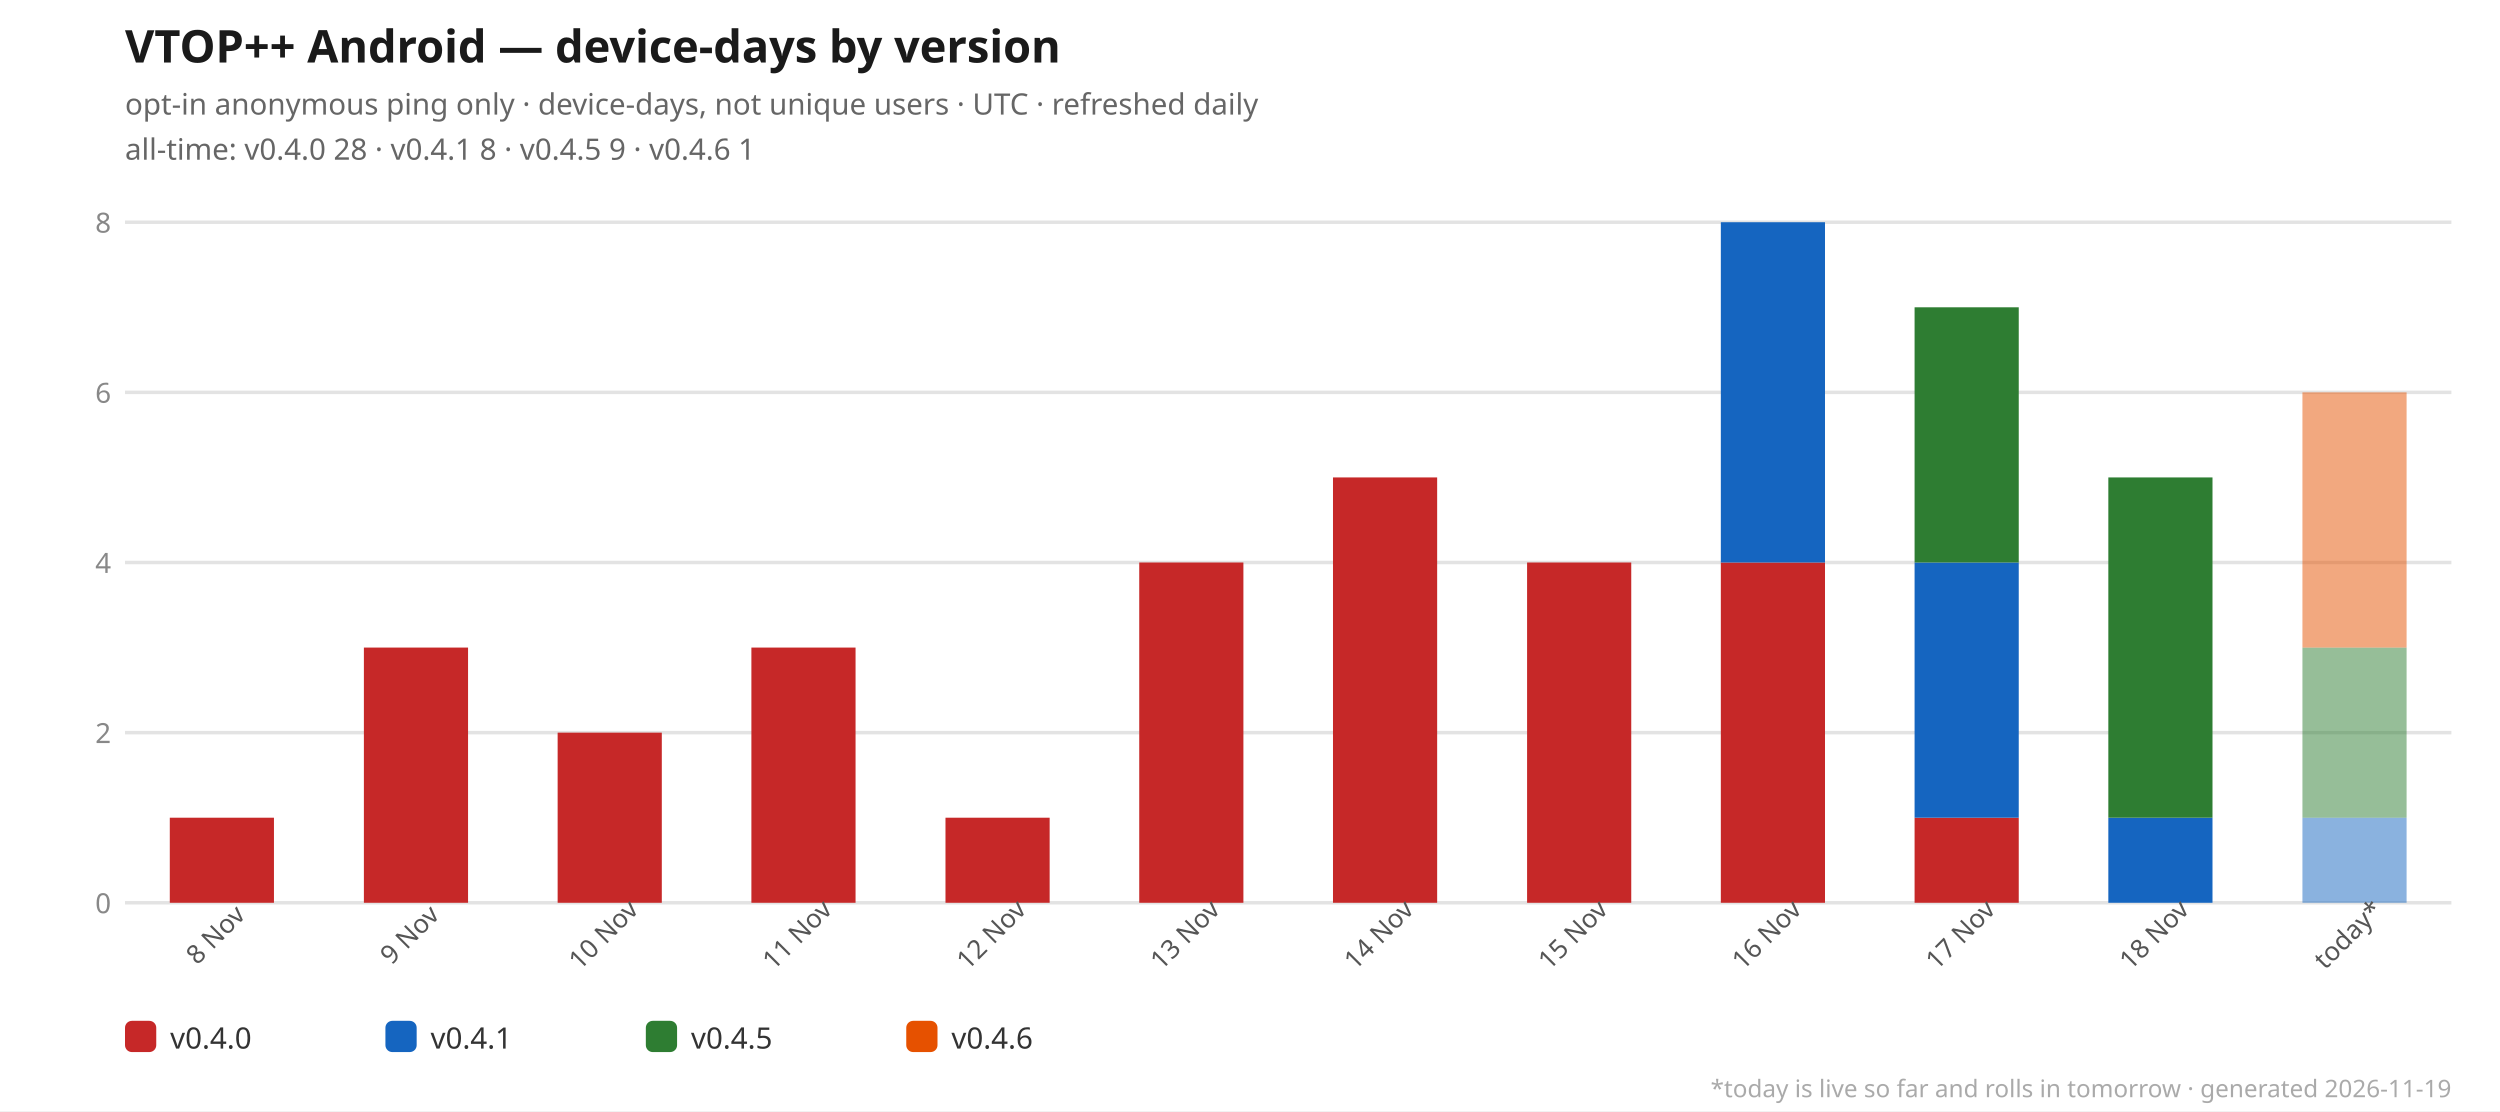
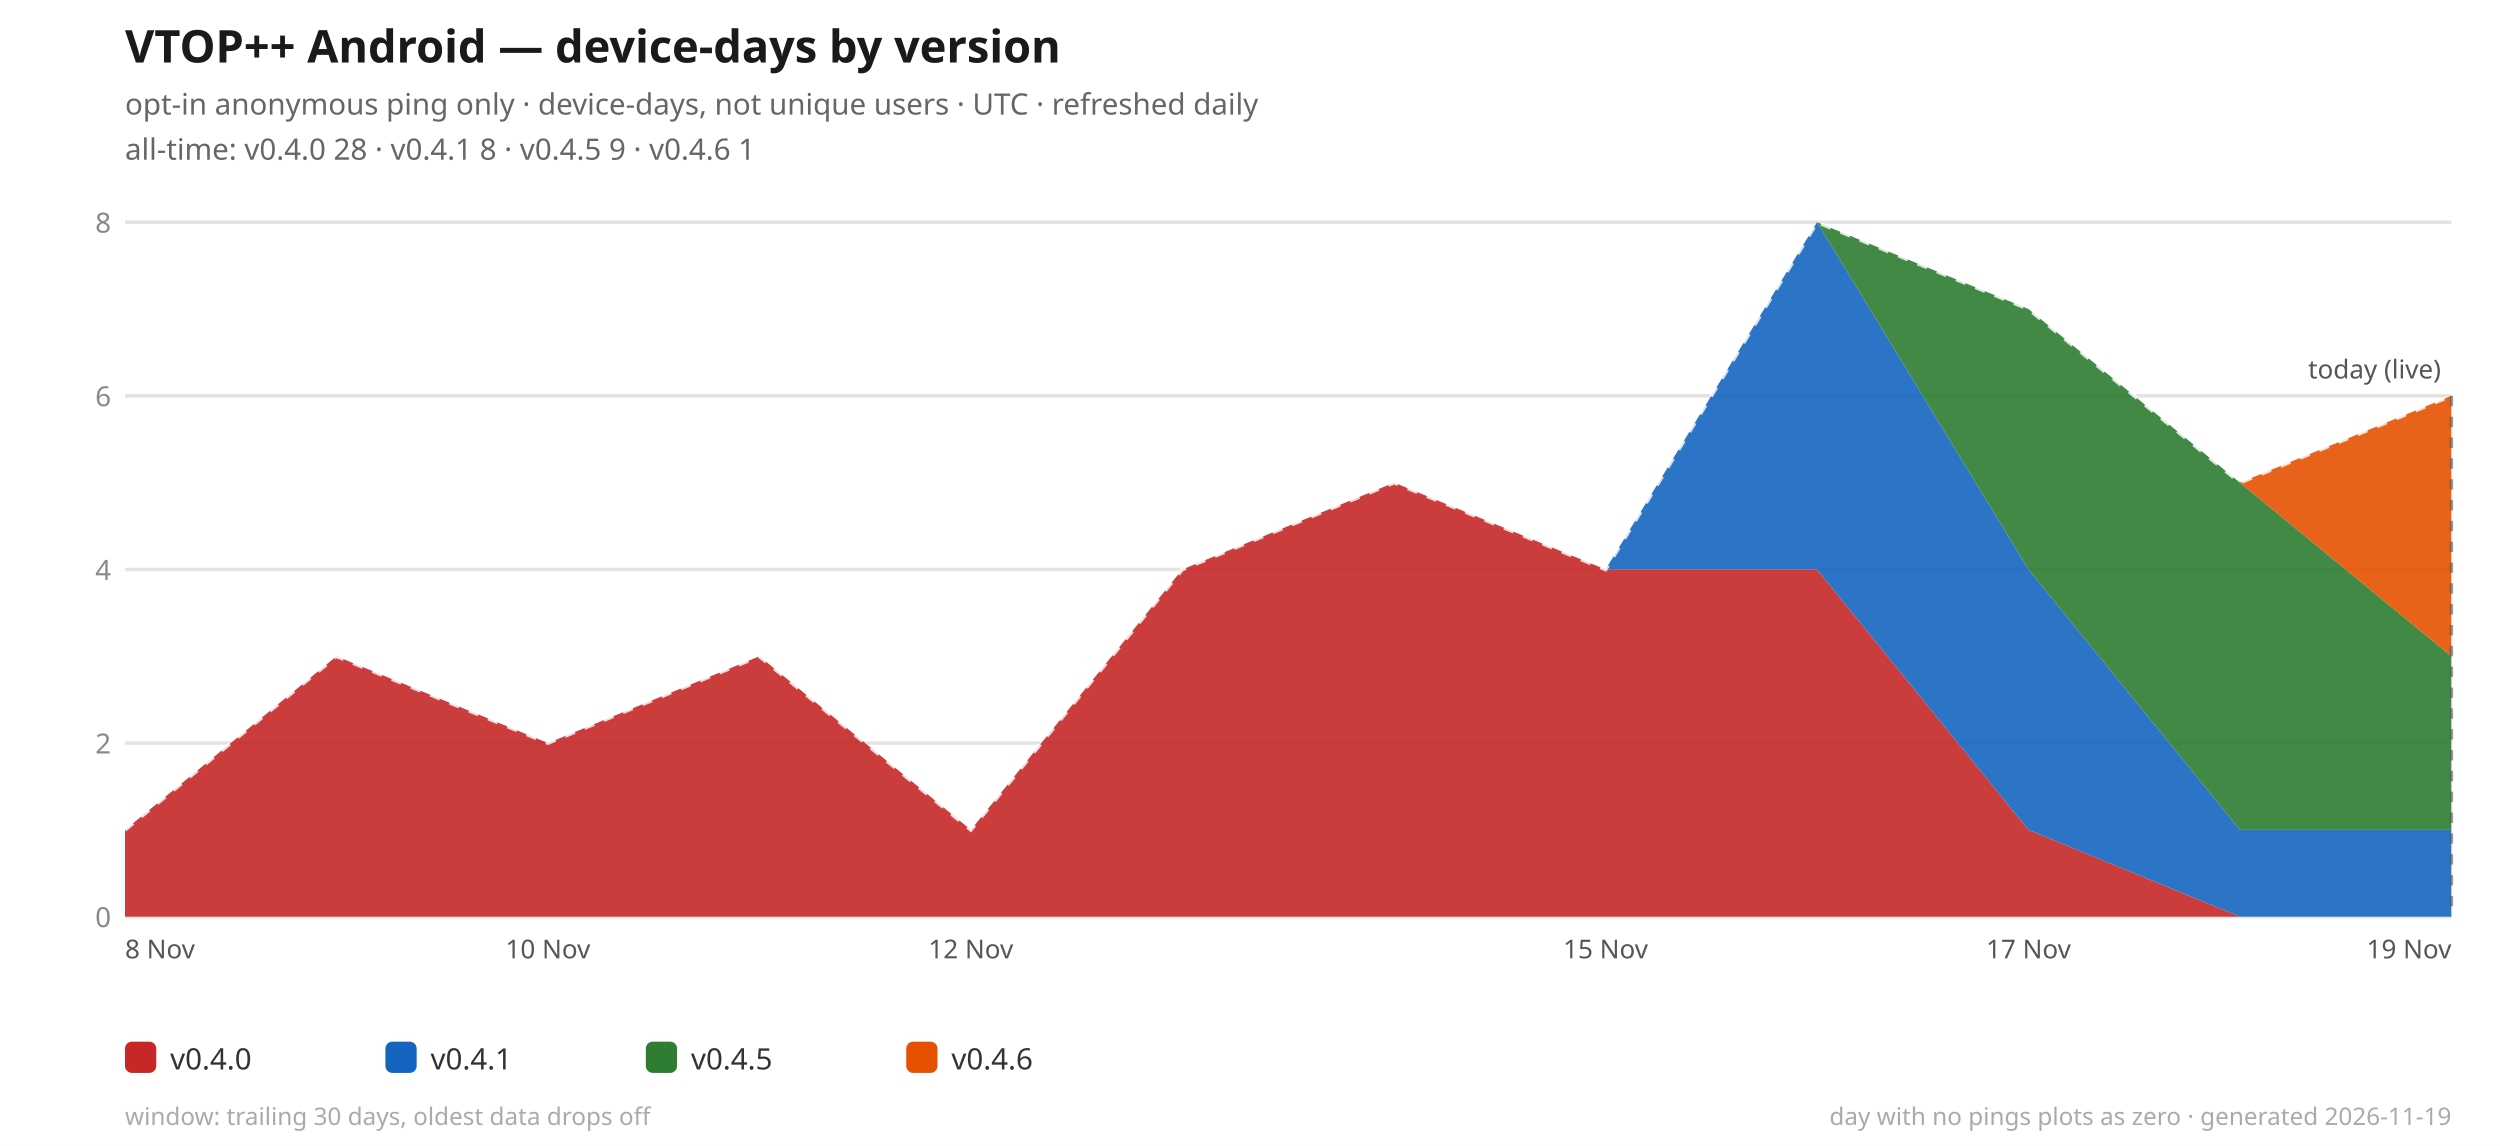
- <svg xmlns="http://www.w3.org/2000/svg" width="720" height="320" viewBox="0 0 720 320" role="img">
-   <rect width="720" height="320" fill="#ffffff" />
+ <svg xmlns="http://www.w3.org/2000/svg" width="720" height="330" viewBox="0 0 720 330" role="img">
+   <rect width="720" height="330" fill="#ffffff" />
  <text x="36" y="18" font-family="system-ui,sans-serif" font-size="13" font-weight="700" fill="#1a1a1a">VTOP++ Android — device-days by version</text>
  <text x="36" y="33" font-family="system-ui,sans-serif" font-size="8.5" fill="#666">opt-in anonymous ping only · device-days, not unique users · UTC · refreshed daily</text>
  <text x="36" y="46" font-family="system-ui,sans-serif" font-size="8.5" fill="#666">all-time: v0.4.0 28 · v0.4.1 8 · v0.4.5 9 · v0.4.6 1</text>
-   <line x1="36" y1="260.0" x2="706" y2="260.0" stroke="#e3e3e3" stroke-width="1" />
-   <text x="32" y="263.0" text-anchor="end" font-family="system-ui,sans-serif" font-size="8" fill="#888">0</text>
-   <line x1="36" y1="211.0" x2="706" y2="211.0" stroke="#e3e3e3" stroke-width="1" />
-   <text x="32" y="214.0" text-anchor="end" font-family="system-ui,sans-serif" font-size="8" fill="#888">2</text>
-   <line x1="36" y1="162.0" x2="706" y2="162.0" stroke="#e3e3e3" stroke-width="1" />
-   <text x="32" y="165.0" text-anchor="end" font-family="system-ui,sans-serif" font-size="8" fill="#888">4</text>
-   <line x1="36" y1="113.0" x2="706" y2="113.0" stroke="#e3e3e3" stroke-width="1" />
-   <text x="32" y="116.0" text-anchor="end" font-family="system-ui,sans-serif" font-size="8" fill="#888">6</text>
+   <line x1="36" y1="264.0" x2="706" y2="264.0" stroke="#e3e3e3" stroke-width="1" />
+   <text x="32" y="267.0" text-anchor="end" font-family="system-ui,sans-serif" font-size="8" fill="#888">0</text>
+   <line x1="36" y1="214.0" x2="706" y2="214.0" stroke="#e3e3e3" stroke-width="1" />
+   <text x="32" y="217.0" text-anchor="end" font-family="system-ui,sans-serif" font-size="8" fill="#888">2</text>
+   <line x1="36" y1="164.0" x2="706" y2="164.0" stroke="#e3e3e3" stroke-width="1" />
+   <text x="32" y="167.0" text-anchor="end" font-family="system-ui,sans-serif" font-size="8" fill="#888">4</text>
+   <line x1="36" y1="114.0" x2="706" y2="114.0" stroke="#e3e3e3" stroke-width="1" />
+   <text x="32" y="117.0" text-anchor="end" font-family="system-ui,sans-serif" font-size="8" fill="#888">6</text>
  <line x1="36" y1="64.0" x2="706" y2="64.0" stroke="#e3e3e3" stroke-width="1" />
  <text x="32" y="67.0" text-anchor="end" font-family="system-ui,sans-serif" font-size="8" fill="#888">8</text>
-   <rect x="48.9" y="235.5" width="30.0" height="24.5" fill="#c62828" />
-   <text x="63.9" y="271" text-anchor="middle" font-family="system-ui,sans-serif" font-size="7.5" fill="#555" transform="rotate(-45 63.9 271)">8 Nov</text>
-   <rect x="104.8" y="186.5" width="30.0" height="73.5" fill="#c62828" />
-   <text x="119.8" y="271" text-anchor="middle" font-family="system-ui,sans-serif" font-size="7.5" fill="#555" transform="rotate(-45 119.8 271)">9 Nov</text>
-   <rect x="160.6" y="211.0" width="30.0" height="49.0" fill="#c62828" />
-   <text x="175.6" y="271" text-anchor="middle" font-family="system-ui,sans-serif" font-size="7.5" fill="#555" transform="rotate(-45 175.6 271)">10 Nov</text>
-   <rect x="216.4" y="186.5" width="30.0" height="73.5" fill="#c62828" />
-   <text x="231.4" y="271" text-anchor="middle" font-family="system-ui,sans-serif" font-size="7.5" fill="#555" transform="rotate(-45 231.4 271)">11 Nov</text>
-   <rect x="272.3" y="235.5" width="30.0" height="24.5" fill="#c62828" />
-   <text x="287.3" y="271" text-anchor="middle" font-family="system-ui,sans-serif" font-size="7.5" fill="#555" transform="rotate(-45 287.3 271)">12 Nov</text>
-   <rect x="328.1" y="162.0" width="30.0" height="98.0" fill="#c62828" />
-   <text x="343.1" y="271" text-anchor="middle" font-family="system-ui,sans-serif" font-size="7.5" fill="#555" transform="rotate(-45 343.1 271)">13 Nov</text>
-   <rect x="383.9" y="137.5" width="30.0" height="122.5" fill="#c62828" />
-   <text x="398.9" y="271" text-anchor="middle" font-family="system-ui,sans-serif" font-size="7.5" fill="#555" transform="rotate(-45 398.9 271)">14 Nov</text>
-   <rect x="439.8" y="162.0" width="30.0" height="98.0" fill="#c62828" />
-   <text x="454.8" y="271" text-anchor="middle" font-family="system-ui,sans-serif" font-size="7.5" fill="#555" transform="rotate(-45 454.8 271)">15 Nov</text>
-   <rect x="495.6" y="162.0" width="30.0" height="98.0" fill="#c62828" />
-   <rect x="495.6" y="64.0" width="30.0" height="98.0" fill="#1565c0" />
-   <text x="510.6" y="271" text-anchor="middle" font-family="system-ui,sans-serif" font-size="7.5" fill="#555" transform="rotate(-45 510.6 271)">16 Nov</text>
-   <rect x="551.4" y="235.5" width="30.0" height="24.5" fill="#c62828" />
-   <rect x="551.4" y="162.0" width="30.0" height="73.5" fill="#1565c0" />
-   <rect x="551.4" y="88.5" width="30.0" height="73.5" fill="#2e7d32" />
-   <text x="566.4" y="271" text-anchor="middle" font-family="system-ui,sans-serif" font-size="7.5" fill="#555" transform="rotate(-45 566.4 271)">17 Nov</text>
-   <rect x="607.2" y="235.5" width="30.0" height="24.5" fill="#1565c0" />
-   <rect x="607.2" y="137.5" width="30.0" height="98.0" fill="#2e7d32" />
-   <text x="622.2" y="271" text-anchor="middle" font-family="system-ui,sans-serif" font-size="7.5" fill="#555" transform="rotate(-45 622.2 271)">18 Nov</text>
-   <rect x="663.1" y="235.5" width="30.0" height="24.5" fill="#1565c0" opacity="0.5" />
-   <rect x="663.1" y="186.5" width="30.0" height="49.0" fill="#2e7d32" opacity="0.5" />
-   <rect x="663.1" y="113.0" width="30.0" height="73.5" fill="#e65100" opacity="0.5" />
-   <text x="678.1" y="271" text-anchor="middle" font-family="system-ui,sans-serif" font-size="7.5" fill="#555" transform="rotate(-45 678.1 271)">today*</text>
-   <rect x="36" y="294" width="9" height="9" fill="#c62828" rx="2" />
-   <text x="49" y="302" font-family="system-ui,sans-serif" font-size="8.5" fill="#333">v0.4.0</text>
-   <rect x="111" y="294" width="9" height="9" fill="#1565c0" rx="2" />
-   <text x="124" y="302" font-family="system-ui,sans-serif" font-size="8.5" fill="#333">v0.4.1</text>
-   <rect x="186" y="294" width="9" height="9" fill="#2e7d32" rx="2" />
-   <text x="199" y="302" font-family="system-ui,sans-serif" font-size="8.5" fill="#333">v0.4.5</text>
-   <rect x="261" y="294" width="9" height="9" fill="#e65100" rx="2" />
-   <text x="274" y="302" font-family="system-ui,sans-serif" font-size="8.5" fill="#333">v0.4.6</text>
-   <text x="706" y="316" text-anchor="end" font-family="system-ui,sans-serif" font-size="7" fill="#aaa">*today is live so far and rolls in tomorrow · generated 2026-11-19</text>
+   <polygon points="36.0,239.0 96.9,189.0 157.8,214.0 218.7,189.0 279.6,239.0 340.5,164.0 401.5,139.0 462.4,164.0 523.3,164.0 584.2,239.0 645.1,264.0 706.0,264.0 706.0,264.0 645.1,264.0 584.2,264.0 523.3,264.0 462.4,264.0 401.5,264.0 340.5,264.0 279.6,264.0 218.7,264.0 157.8,264.0 96.9,264.0 36.0,264.0" fill="#c62828" fill-opacity="0.9" />
+   <polygon points="36.0,239.0 96.9,189.0 157.8,214.0 218.7,189.0 279.6,239.0 340.5,164.0 401.5,139.0 462.4,164.0 523.3,64.0 584.2,164.0 645.1,239.0 706.0,239.0 706.0,264.0 645.1,264.0 584.2,239.0 523.3,164.0 462.4,164.0 401.5,139.0 340.5,164.0 279.6,239.0 218.7,189.0 157.8,214.0 96.9,189.0 36.0,239.0" fill="#1565c0" fill-opacity="0.9" />
+   <polygon points="36.0,239.0 96.9,189.0 157.8,214.0 218.7,189.0 279.6,239.0 340.5,164.0 401.5,139.0 462.4,164.0 523.3,64.0 584.2,89.0 645.1,139.0 706.0,189.0 706.0,239.0 645.1,239.0 584.2,164.0 523.3,64.0 462.4,164.0 401.5,139.0 340.5,164.0 279.6,239.0 218.7,189.0 157.8,214.0 96.9,189.0 36.0,239.0" fill="#2e7d32" fill-opacity="0.9" />
+   <polygon points="36.0,239.0 96.9,189.0 157.8,214.0 218.7,189.0 279.6,239.0 340.5,164.0 401.5,139.0 462.4,164.0 523.3,64.0 584.2,89.0 645.1,139.0 706.0,114.0 706.0,189.0 645.1,139.0 584.2,89.0 523.3,64.0 462.4,164.0 401.5,139.0 340.5,164.0 279.6,239.0 218.7,189.0 157.8,214.0 96.9,189.0 36.0,239.0" fill="#e65100" fill-opacity="0.9" />
+   <polyline points="36.0,239.0 96.9,189.0 157.8,214.0 218.7,189.0 279.6,239.0 340.5,164.0 401.5,139.0 462.4,164.0 523.3,64.0 584.2,89.0 645.1,139.0 706.0,114.0" fill="none" stroke="#ffffff" stroke-width="1.1" stroke-dasharray="3 3" opacity="0.8" />
+   <line x1="706.0" y1="114.0" x2="706.0" y2="264.0" stroke="#555" stroke-width="1" stroke-dasharray="3 3" opacity="0.6" />
+   <text x="703.0" y="109.0" text-anchor="end" font-family="system-ui,sans-serif" font-size="7.5" fill="#555">today (live)</text>
+   <text x="36.0" y="276" text-anchor="start" font-family="system-ui,sans-serif" font-size="7.5" fill="#555">8 Nov</text>
+   <text x="157.8" y="276" text-anchor="middle" font-family="system-ui,sans-serif" font-size="7.5" fill="#555">10 Nov</text>
+   <text x="279.6" y="276" text-anchor="middle" font-family="system-ui,sans-serif" font-size="7.5" fill="#555">12 Nov</text>
+   <text x="462.4" y="276" text-anchor="middle" font-family="system-ui,sans-serif" font-size="7.5" fill="#555">15 Nov</text>
+   <text x="584.2" y="276" text-anchor="middle" font-family="system-ui,sans-serif" font-size="7.5" fill="#555">17 Nov</text>
+   <text x="706.0" y="276" text-anchor="end" font-family="system-ui,sans-serif" font-size="7.5" fill="#555">19 Nov</text>
+   <rect x="36" y="300" width="9" height="9" fill="#c62828" rx="2" />
+   <text x="49" y="308" font-family="system-ui,sans-serif" font-size="8.5" fill="#333">v0.4.0</text>
+   <rect x="111" y="300" width="9" height="9" fill="#1565c0" rx="2" />
+   <text x="124" y="308" font-family="system-ui,sans-serif" font-size="8.5" fill="#333">v0.4.1</text>
+   <rect x="186" y="300" width="9" height="9" fill="#2e7d32" rx="2" />
+   <text x="199" y="308" font-family="system-ui,sans-serif" font-size="8.5" fill="#333">v0.4.5</text>
+   <rect x="261" y="300" width="9" height="9" fill="#e65100" rx="2" />
+   <text x="274" y="308" font-family="system-ui,sans-serif" font-size="8.5" fill="#333">v0.4.6</text>
+   <text x="706" y="324" text-anchor="end" font-family="system-ui,sans-serif" font-size="7" fill="#aaa">day with no pings plots as zero · generated 2026-11-19</text>
+   <text x="36" y="324" font-family="system-ui,sans-serif" font-size="7" fill="#aaa">window: trailing 30 days, oldest data drops off</text>
</svg>
